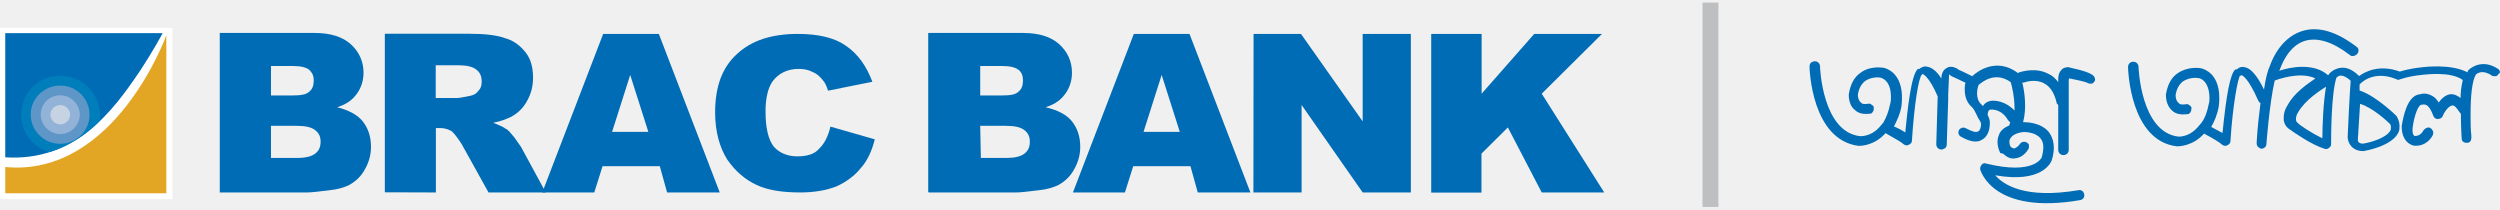
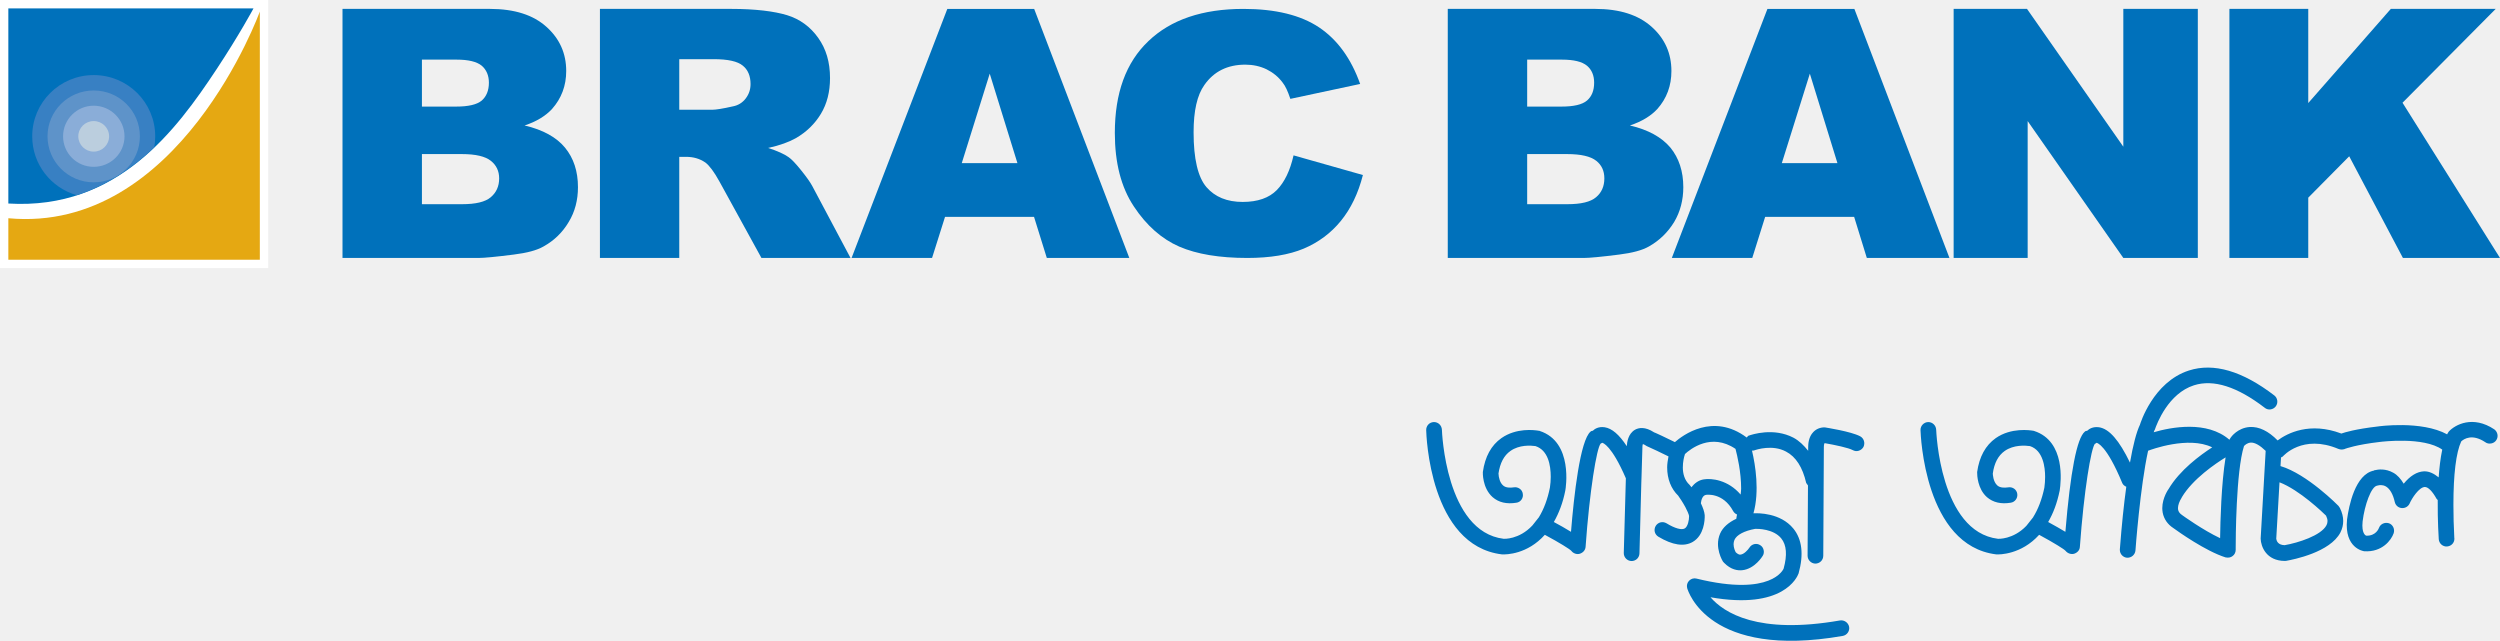
- <svg xmlns="http://www.w3.org/2000/svg" width="358" height="30" viewBox="0 0 358 30" fill="none">
-   <g clip-path="url(#clip0_3599_9847)">
-     <path d="M24.685 3.99H0V28.516H24.685V3.99Z" fill="white" />
-     <path d="M19.948 10.298C16.168 15.877 10.794 23.164 0.751 22.527V4.742H23.296C23.296 4.742 21.998 7.201 19.948 10.298Z" fill="#006CB5" />
-     <path d="M0.751 23.915V27.673H23.82V5.06C23.82 5.06 16.487 25.418 0.751 23.915Z" fill="#E3A624" />
-     <path d="M8.631 10.844C5.511 10.844 3.029 13.304 3.029 16.423C3.029 18.997 4.76 21.137 7.128 21.775C9.929 20.91 12.297 19.316 14.233 17.38C14.347 17.061 14.347 16.742 14.347 16.423C14.233 13.304 11.751 10.844 8.631 10.844Z" fill="#007EBB" />
-     <path d="M12.821 16.423C12.821 18.792 10.886 20.591 8.608 20.591C6.24 20.591 4.396 18.655 4.396 16.423C4.396 14.055 6.331 12.256 8.608 12.256C10.999 12.233 12.821 14.169 12.821 16.423Z" fill="#5D96C7" />
-     <path d="M11.432 16.424C11.432 17.927 10.134 19.202 8.631 19.202C7.128 19.202 5.83 17.927 5.83 16.424C5.83 14.921 7.014 13.646 8.631 13.646C10.134 13.623 11.432 14.921 11.432 16.424Z" fill="#92B2D8" />
-     <path d="M10.042 16.424C10.042 17.175 9.404 17.813 8.63 17.813C7.879 17.813 7.218 17.175 7.218 16.424C7.218 15.672 7.856 15.035 8.63 15.035C9.382 15.035 10.042 15.672 10.042 16.424Z" fill="#C5D3E3" />
-     <path d="M38.804 18.018H42.47C43.768 18.018 44.633 18.223 45.157 18.655C45.703 19.088 45.908 19.612 45.908 20.272C45.908 21.024 45.703 21.547 45.157 21.98C44.61 22.413 43.745 22.618 42.47 22.618H38.804M31.471 27.559H43.973C44.519 27.559 45.59 27.445 47.206 27.24C48.391 27.127 49.37 26.808 50.007 26.489C50.987 25.942 51.738 25.214 52.262 24.234C52.808 23.278 53.127 22.208 53.127 21.024C53.127 19.521 52.694 18.337 51.943 17.38C51.192 16.424 49.894 15.763 48.277 15.353C49.347 15.034 50.212 14.488 50.759 13.85C51.624 12.894 52.057 11.71 52.057 10.412C52.057 8.795 51.419 7.406 50.235 6.336C49.051 5.265 47.32 4.719 45.066 4.719H31.471V27.559ZM38.804 9.455H42.037C43.108 9.455 43.859 9.66 44.292 10.002C44.724 10.434 44.929 10.867 44.929 11.505C44.929 12.256 44.724 12.78 44.292 13.122C43.859 13.554 42.994 13.668 41.923 13.668H38.804V9.455Z" fill="#006CB5" />
-     <path d="M62.419 27.56V18.337H63.056C63.694 18.337 64.354 18.542 64.787 18.883C65.106 19.202 65.538 19.749 66.085 20.591L69.956 27.56H78.154L74.602 21.024C74.397 20.705 74.055 20.273 73.622 19.635C73.076 18.997 72.757 18.565 72.438 18.451C72.005 18.132 71.459 17.904 70.616 17.585C71.687 17.38 72.552 17.039 73.213 16.72C74.192 16.174 74.943 15.445 75.467 14.466C76.013 13.509 76.332 12.439 76.332 11.141C76.332 9.638 76.013 8.454 75.262 7.497C74.51 6.541 73.531 5.789 72.347 5.471C71.163 5.038 69.432 4.833 67.178 4.833H55.109V27.537M62.419 9.342H65.538C66.836 9.342 67.702 9.547 68.225 9.979C68.772 10.412 68.977 10.936 68.977 11.687C68.977 12.234 68.863 12.644 68.544 12.963C68.225 13.395 67.907 13.6 67.36 13.714C66.381 13.919 65.743 14.033 65.424 14.033H62.396V9.342H62.419Z" fill="#006CB5" />
-     <path d="M95.529 27.559H103.067L94.345 4.855H86.375L77.653 27.559H85.1L86.284 23.801H94.482M87.65 18.883L90.246 10.73L92.842 18.883H87.65Z" fill="#006CB5" />
-     <path d="M118.916 18.131L125.27 19.953C124.837 21.661 124.199 23.05 123.22 24.12C122.355 25.191 121.171 26.056 119.782 26.693C118.37 27.24 116.662 27.559 114.612 27.559C112.016 27.559 109.967 27.24 108.35 26.488C106.733 25.737 105.321 24.553 104.137 22.845C103.067 21.137 102.406 18.883 102.406 16.104C102.406 12.461 103.386 9.683 105.526 7.747C107.576 5.811 110.491 4.855 114.248 4.855C117.163 4.855 119.531 5.402 121.148 6.563C122.879 7.747 124.063 9.455 124.928 11.709L118.575 12.985C118.37 12.347 118.142 11.8 117.823 11.482C117.391 10.935 116.958 10.525 116.32 10.297C115.774 9.979 115.022 9.865 114.385 9.865C112.768 9.865 111.47 10.502 110.604 11.687C109.967 12.643 109.625 14.055 109.625 15.968C109.625 18.427 110.058 20.044 110.809 21C111.561 21.866 112.745 22.39 114.157 22.39C115.569 22.39 116.639 22.071 117.277 21.319C118.051 20.59 118.597 19.52 118.916 18.131Z" fill="#006CB5" />
-     <path d="M140.367 18.018H144.033C145.331 18.018 146.197 18.223 146.721 18.655C147.267 19.088 147.472 19.612 147.472 20.272C147.472 21.024 147.267 21.547 146.721 21.98C146.174 22.413 145.309 22.618 144.125 22.618H140.458M133.035 27.559H145.536C146.083 27.559 147.153 27.445 148.77 27.24C149.954 27.127 150.933 26.808 151.571 26.489C152.55 25.942 153.302 25.214 153.825 24.234C154.372 23.278 154.691 22.208 154.691 21.024C154.691 19.521 154.258 18.337 153.507 17.38C152.755 16.424 151.457 15.763 149.726 15.353C150.797 15.034 151.662 14.488 152.209 13.85C153.074 12.894 153.507 11.71 153.507 10.412C153.507 8.795 152.869 7.406 151.685 6.336C150.501 5.265 148.77 4.719 146.516 4.719H132.921V27.536H133.035V27.559ZM140.367 9.455H143.601C144.671 9.455 145.423 9.66 145.855 10.002C146.288 10.321 146.493 10.867 146.493 11.505C146.493 12.256 146.288 12.78 145.855 13.122C145.423 13.554 144.671 13.668 143.487 13.668H140.367V9.455Z" fill="#006CB5" />
-     <path d="M171.52 27.559H179.058L170.336 4.855H162.366L153.644 27.559H161.091L162.275 23.801H170.473M163.755 18.883L166.351 10.73L168.947 18.883H163.755Z" fill="#006CB5" />
-     <path d="M179.512 4.855H186.298L195.134 17.38V4.855H202.034V27.559H195.134L186.389 15.034V27.559H179.489" fill="#006CB5" />
-     <path d="M204.949 4.855H212.168V13.417L219.705 4.855H229.406L220.776 13.417L229.725 27.559H220.776L215.925 18.245L212.145 22.002V27.581H204.949" fill="#006CB5" />
-     <path d="M296.242 9.615C295.81 9.615 295.377 9.729 295.172 10.047C294.739 10.48 294.739 11.118 294.739 11.437V11.755C294.307 11.209 293.874 10.799 293.327 10.571C291.506 9.615 289.547 10.252 289.115 10.366L289.001 10.48C285.881 8.112 283.08 10.275 282.42 10.913C281.782 10.594 280.484 9.956 280.37 9.956H280.484C279.619 9.41 279.072 9.524 278.753 9.751C278.116 10.07 278.002 10.822 278.002 11.254C277.364 10.184 276.59 9.638 275.952 9.546C275.406 9.433 274.973 9.751 274.882 9.865H274.768H274.654C273.675 10.617 273.151 15.763 272.833 18.974C272.4 18.655 271.762 18.337 271.216 18.109C271.648 17.244 272.081 16.401 272.286 15.217C272.286 15.012 273.038 10.822 269.918 9.751C269.485 9.638 267.754 9.433 266.479 10.389C265.5 11.027 264.976 12.097 264.748 13.486C264.748 13.486 264.635 14.989 265.614 15.741C266.16 16.287 266.912 16.378 267.777 16.287C267.982 16.287 268.096 16.173 268.21 15.968C268.324 15.854 268.324 15.649 268.324 15.422C268.324 15.217 268.21 15.103 268.005 14.989C267.891 14.875 267.686 14.784 267.458 14.875C267.14 14.875 266.707 14.989 266.479 14.67C266.16 14.465 266.046 13.919 266.046 13.6C266.16 12.643 266.593 11.983 267.117 11.573C267.982 11.027 268.939 11.027 269.371 11.141C270.555 11.573 270.783 12.848 270.783 13.919C270.783 14.238 270.783 14.556 270.669 14.875C270.464 15.945 270.123 16.811 269.69 17.562L269.144 18.2L269.03 18.314C267.845 19.589 266.434 19.498 266.343 19.498C260.946 18.86 260.627 9.638 260.627 9.524C260.627 9.091 260.308 8.772 259.875 8.772C259.67 8.772 259.443 8.886 259.329 8.977C259.215 9.091 259.124 9.296 259.124 9.524C259.124 9.956 259.443 20.022 266.138 20.887C266.456 20.887 268.392 20.887 270.009 19.065C271.307 19.817 272.263 20.34 272.491 20.568C272.696 20.773 273.038 20.887 273.242 20.773C273.561 20.659 273.789 20.454 273.789 20.136C274.108 14.989 274.768 11.027 275.201 10.708L275.315 10.594C275.315 10.594 276.18 10.799 277.478 13.805L277.273 20.659C277.273 21.092 277.592 21.411 278.025 21.411C278.23 21.411 278.343 21.297 278.571 21.206C278.685 21.092 278.776 20.887 278.776 20.659L278.981 14.238V13.577L279.095 11.004C279.095 10.89 279.095 10.685 279.095 10.685C279.209 10.685 279.3 10.799 279.414 10.89C279.846 11.095 280.826 11.528 281.463 11.847C281.349 12.165 281.349 12.484 281.349 12.803C281.349 13.873 281.668 14.739 282.42 15.376C282.625 15.581 282.852 16.014 283.057 16.446L283.262 16.879C283.695 17.517 283.695 17.744 283.695 17.744C283.695 18.063 283.581 18.701 283.262 18.815C282.943 19.02 282.397 18.815 281.532 18.382C281.213 18.177 280.78 18.268 280.552 18.587C280.347 18.906 280.438 19.338 280.757 19.544C282.055 20.295 283.126 20.5 283.877 19.976C284.947 19.338 284.947 17.949 284.947 17.517C284.947 17.198 284.833 16.879 284.629 16.446C284.629 16.128 284.742 15.695 285.061 15.695C285.061 15.695 286.564 15.49 287.543 17.198C287.657 17.312 287.748 17.403 287.862 17.517C287.862 17.631 287.748 17.722 287.748 17.949C286.997 18.268 286.45 18.701 286.245 19.338C285.699 20.614 286.45 21.912 286.45 21.912L286.883 22.026C287.521 22.663 288.181 22.777 288.614 22.663C289.798 22.549 290.435 21.388 290.435 21.388C290.549 21.274 290.549 21.069 290.549 20.841C290.549 20.637 290.435 20.523 290.23 20.409C289.912 20.204 289.479 20.295 289.251 20.614C289.137 20.819 288.705 21.251 288.386 21.251C288.272 21.251 288.067 21.137 287.953 21.046C287.839 20.933 287.748 20.614 287.748 20.295C287.748 20.181 287.748 19.976 287.862 19.862C288.067 19.43 288.727 18.997 289.798 18.906C290.003 18.906 291.415 18.906 292.166 19.771C292.713 20.409 292.713 21.274 292.371 22.549C292.371 22.549 291.301 25.123 284.401 23.415C284.196 23.301 283.854 23.415 283.763 23.62C283.558 23.825 283.558 24.052 283.558 24.257C283.672 24.576 285.494 30.793 297.905 28.652C298.337 28.538 298.542 28.22 298.451 27.787C298.337 27.354 298.018 27.149 297.586 27.24C290.048 28.516 286.906 26.489 285.722 25.1C292.417 26.284 293.692 23.278 293.806 22.959C294.352 21.251 294.124 19.862 293.373 18.883C292.189 17.494 290.139 17.494 289.707 17.494C290.253 15.467 289.912 13.099 289.593 11.824H289.798C290.117 11.71 291.528 11.277 292.713 11.938C293.578 12.37 294.216 13.327 294.534 14.83L294.739 15.035V21.456C294.739 21.889 295.058 22.208 295.491 22.208C295.923 22.208 296.242 21.889 296.242 21.456V11.55C296.242 11.437 296.242 11.232 296.356 11.232C297.335 11.437 298.519 11.664 298.952 11.869C299.066 11.983 299.271 11.983 299.499 11.983C299.704 11.983 299.818 11.778 299.931 11.664C300.136 11.345 299.931 10.913 299.613 10.708C298.611 10.047 296.333 9.729 296.242 9.615ZM288.477 15.832C287.293 14.556 285.79 14.329 285.038 14.443C284.606 14.556 284.173 14.761 283.968 15.194L283.854 15.08L283.74 14.966C282.761 14.101 283.194 12.507 283.308 12.279V12.188C283.831 11.755 285.676 10.161 287.93 11.755C288.135 12.393 288.477 13.896 288.477 15.399C288.477 15.399 288.477 15.627 288.477 15.832ZM357.681 9.843C355.746 8.567 354.129 9.41 353.469 10.047L353.355 10.252V10.366C350.986 9.091 347.001 9.615 347.001 9.615C344.952 9.82 343.973 10.161 343.654 10.252C340.739 9.182 338.689 10.252 337.824 10.89C336.959 10.025 336.093 9.615 335.228 9.706C334.158 9.82 333.497 10.571 333.497 10.662L333.384 10.776C331.334 8.954 327.987 9.592 326.37 10.139L326.484 9.934C326.689 9.387 327.668 6.609 330.036 5.857C331.858 5.311 334.021 5.971 336.503 7.884C336.617 7.998 336.822 8.089 337.05 7.998C337.255 7.998 337.369 7.884 337.596 7.679C337.801 7.36 337.801 6.928 337.483 6.723C334.568 4.468 331.881 3.717 329.603 4.468C326.256 5.539 325.072 9.387 325.072 9.387C324.753 10.025 324.434 11.209 324.206 12.826C323.227 10.799 322.271 9.729 321.405 9.615C320.859 9.501 320.54 9.729 320.335 9.934H320.221H320.107C319.356 10.571 318.809 13.577 318.263 19.043C317.83 18.837 317.284 18.496 316.646 18.177C317.079 17.426 317.511 16.469 317.716 15.285C317.83 14.534 318.263 10.776 315.348 9.82C315.029 9.706 313.299 9.501 311.887 10.457C310.908 11.095 310.384 12.165 310.156 13.554C310.156 13.759 310.156 15.057 311.021 15.809C311.568 16.355 312.319 16.446 313.185 16.355C313.617 16.355 313.822 15.923 313.822 15.49C313.822 15.285 313.708 15.171 313.504 15.057C313.39 14.944 313.185 14.852 312.957 14.944C312.638 14.944 312.206 15.057 311.978 14.739C311.545 14.42 311.545 13.668 311.545 13.668C311.659 12.712 312.092 12.051 312.615 11.642C313.481 11.095 314.437 11.095 314.984 11.209C316.168 11.642 316.396 13.145 316.396 13.987C316.396 14.306 316.396 14.625 316.282 14.944C316.077 16.014 315.735 16.97 315.211 17.631L314.665 18.268L314.551 18.382C313.367 19.657 311.955 19.566 311.955 19.566C306.558 18.929 306.239 9.706 306.239 9.592C306.239 9.159 305.92 8.841 305.488 8.841C305.055 8.841 304.736 9.159 304.736 9.592C304.736 10.025 305.055 20.204 311.75 20.955C311.955 20.955 314.005 20.955 315.621 19.134C317.033 19.885 317.876 20.409 318.103 20.637C318.308 20.841 318.65 20.955 318.855 20.841C319.174 20.728 319.401 20.523 319.401 20.204C319.72 15.057 320.472 11.095 320.813 10.776L320.7 10.89C320.813 10.89 320.904 10.776 321.018 10.776C321.018 10.776 321.884 10.981 323.387 14.42C323.5 14.625 323.592 14.739 323.705 14.739C323.5 16.355 323.273 18.268 323.159 20.318V20.432V20.545C323.159 20.978 323.478 21.183 323.797 21.297C324.229 21.297 324.548 20.978 324.548 20.659C324.548 20.545 324.981 14.875 325.732 11.55C325.937 11.437 329.398 10.161 331.562 11.232C330.492 11.983 328.533 13.258 327.577 15.08C327.577 15.08 327.03 15.832 327.03 16.788C327.03 16.902 327.03 16.993 327.03 17.221C327.144 17.858 327.463 18.291 328.009 18.61C328.442 18.929 331.038 20.75 332.86 21.297C333.065 21.411 333.406 21.297 333.497 21.183C333.702 21.069 333.816 20.864 333.816 20.637V20.454C333.816 19.703 333.816 13.486 334.568 11.141C334.682 11.027 334.886 10.822 335.205 10.822C335.524 10.822 336.071 11.027 336.617 11.573C336.503 12.757 336.185 19.293 336.185 19.612C336.185 20.363 336.731 21.639 338.439 21.639C339.077 21.525 342.424 20.887 343.403 19.065C343.608 18.746 343.608 18.428 343.608 17.995C343.608 17.562 343.494 17.244 343.289 16.811L343.176 16.606C343.176 16.606 340.261 13.714 337.892 12.962V12.416V12.097L338.006 11.983C338.006 11.983 339.828 9.956 343.176 11.345C343.38 11.459 343.494 11.459 343.722 11.345C343.836 11.345 344.792 10.913 346.956 10.708C347.161 10.708 350.941 10.161 352.671 11.459C352.467 12.325 352.353 13.167 352.353 14.033C351.92 13.714 351.487 13.486 351.055 13.486C350.417 13.486 349.757 13.919 349.233 14.67C348.914 14.238 348.686 13.919 348.254 13.714C347.502 13.281 346.842 13.395 346.523 13.509H346.409C344.678 13.828 344.155 16.72 343.927 18.018C343.881 20.545 345.612 20.864 345.726 20.864C347.343 20.978 348.208 19.794 348.413 19.247C348.527 18.815 348.299 18.496 347.98 18.291C347.548 18.177 347.229 18.405 347.001 18.724C347.001 18.724 346.682 19.475 345.817 19.475C345.703 19.475 345.384 19.27 345.498 18.2C345.703 16.697 346.25 14.989 346.796 14.989H346.91C346.91 14.989 347.229 14.875 347.548 15.103C347.867 15.308 348.185 15.854 348.413 16.492C348.527 16.811 348.732 17.038 349.051 17.038C349.37 17.038 349.688 16.925 349.802 16.606C350.007 16.059 350.668 15.103 351.214 15.103C351.533 15.103 351.852 15.536 352.284 16.173L352.398 16.287C352.398 18.223 352.512 19.817 352.512 19.817C352.512 20.249 352.831 20.454 353.264 20.454C353.696 20.454 353.901 20.136 353.901 19.703V19.475C353.787 18.519 353.787 17.448 353.787 16.469C353.787 13.691 353.992 11.642 354.539 10.685C354.744 10.48 355.518 9.934 356.793 10.799C356.907 10.913 357.112 10.913 357.34 10.913C357.567 10.913 357.659 10.799 357.772 10.594C358.114 10.48 358.023 10.047 357.681 9.843ZM332.564 19.794C330.947 19.043 329.102 17.767 329.102 17.653C328.897 17.54 328.784 17.335 328.784 17.107V17.016C328.784 16.697 328.897 16.378 329.102 16.059C330.082 14.351 332.222 12.962 333.088 12.416C332.678 14.761 332.564 18.2 332.564 19.794ZM342.265 17.767C342.379 17.972 342.379 18.086 342.379 18.314C342.379 18.428 342.379 18.633 342.265 18.746C341.718 19.703 339.669 20.363 338.393 20.568C337.756 20.568 337.642 20.249 337.642 20.022L337.961 14.875C339.783 15.399 341.946 17.448 342.265 17.767Z" fill="#006CB5" />
-     <path d="M246.075 0.369H243.798V29.631H246.075V0.369Z" fill="#BDBFC1" />
+ <svg xmlns="http://www.w3.org/2000/svg" width="200" height="51.263" viewBox="0 0 52.917 13.563" version="1.1" id="svg5">
+   <defs id="defs2" />
+   <g id="layer1" transform="translate(-32.23156,-66.65122)">
+     <g id="g12" transform="matrix(0.02482998,0,0,-0.02482998,32.23156,80.2146)">
+       <path d="M 0,317.738 H 228.609 V 546.25 H 0 V 317.738" style="fill:#ffffff;fill-opacity:1;fill-rule:nonzero;stroke:none" id="path14" />
+       <path d="M 184.57,487.18 C 150.391,435.527 100.25,367.098 7.109,372.758 v 166.34 H 216.109 c 0,0 -12.25,-22.797 -31.539,-51.918" style="fill:#0071bb;fill-opacity:1;fill-rule:nonzero;stroke:none" id="path16" />
+       <path d="M 7.109,360.219 V 324.848 H 221.5 V 536.41 c 0,0 -68.621,-189.722 -214.391,-176.191" style="fill:#e5a812;fill-opacity:1;fill-rule:nonzero;stroke:none" id="path18" />
+       <path d="m 79.859,482.258 c -28.949,0 -52.398,-23.32 -52.398,-52.219 0,-23.828 15.98,-43.84 37.898,-50.16 26.07,8.449 47.719,23.371 66.121,40.809 0.559,3.011 0.829,6.171 0.829,9.351 0,28.899 -23.45,52.219 -52.45,52.219" style="fill:#3880c3;fill-opacity:1;fill-rule:nonzero;stroke:none" id="path20" />
+       <path d="m 119.25,430.051 c 0,-21.633 -17.59,-39.211 -39.391,-39.211 -21.738,0 -39.34,17.578 -39.34,39.211 0,21.597 17.602,39.078 39.34,39.078 21.801,0 39.391,-17.481 39.391,-39.078" style="fill:#5e93c9;fill-opacity:1;fill-rule:nonzero;stroke:none" id="path22" />
+       <path d="m 106.141,430.051 c 0,-14.461 -11.86,-26.012 -26.289,-26.012 -14.434,0 -26.082,11.551 -26.082,26.012 0,14.379 11.649,26.097 26.082,26.097 14.43,0 26.289,-11.718 26.289,-26.097" style="fill:#8aadd8;fill-opacity:1;fill-rule:nonzero;stroke:none" id="path24" />
+       <path d="m 93.012,430.051 c 0,-7.262 -5.922,-13.043 -13.152,-13.043 -7.231,0 -13.109,5.781 -13.109,13.043 0,7.219 5.879,13 13.109,13 7.23,0 13.152,-5.781 13.152,-13" style="fill:#bbcede;fill-opacity:1;fill-rule:nonzero;stroke:none" id="path26" />
+       <path d="m 359.68,495.43 h 29.64 c 10.008,0 17.2,-1.75 21.41,-5.242 3.95,-3.469 6.04,-8.278 6.04,-14.411 0,-6.648 -2.09,-11.687 -6.04,-15.199 -4.21,-3.539 -11.531,-5.18 -21.968,-5.18 H 359.68 Z M 291.969,326.359 h 115.883 c 4.839,0 14.988,0.961 29.976,2.871 11.442,1.411 19.891,3.668 25.563,6.95 9.109,5.07 16.269,12.109 21.429,20.859 5.289,8.649 7.879,18.672 7.879,29.609 0,13.59 -3.679,24.79 -11.051,33.75 -7.308,8.903 -18.878,15.243 -34.457,18.903 10.219,3.34 18.008,8.226 23.399,14.058 8.012,9.02 12.09,19.782 12.09,32.379 0,14.942 -5.578,27.551 -16.852,37.629 -11.187,10.133 -27.316,15.313 -48.226,15.313 H 291.969 Z m 67.711,88.551 h 33.961 c 11.91,0 20.039,-1.961 24.789,-5.742 4.699,-3.719 7.09,-8.738 7.09,-14.969 0,-6.738 -2.442,-12.082 -7.141,-16.058 -4.699,-4.024 -12.899,-5.953 -24.52,-5.953 H 359.68" style="fill:#0071bb;fill-opacity:1;fill-rule:nonzero;stroke:none" id="path28" />
+       <path d="m 579.051,495.82 h 29.269 c 12.18,0 20.45,-1.812 24.91,-5.543 4.411,-3.558 6.59,-8.879 6.59,-15.629 0,-4.71 -1.39,-8.738 -4.14,-12.359 -2.789,-3.609 -6.442,-5.851 -10.789,-6.68 -8.832,-2.019 -14.75,-2.91 -17.7,-2.91 h -28.14 z m 0,-169.453 v 86.192 h 5.82 c 6.18,0 11.649,-1.551 16.457,-4.86 3.391,-2.551 7.473,-7.961 12.094,-16.39 l 35.68,-64.942 h 75.929 l -32.691,61.481 c -1.668,3.09 -4.75,7.461 -9.379,13.222 -4.652,5.778 -8.199,9.539 -10.742,11.25 -3.668,2.598 -9.418,5.231 -17.418,7.809 10.027,2.199 17.969,5.141 23.668,8.371 9.07,5.25 16.211,12.238 21.332,20.738 5.187,8.621 7.769,18.7 7.769,30.5 0,13.571 -3.34,24.84 -10.129,34.332 -6.703,9.41 -15.57,15.899 -26.531,19.27 -10.969,3.308 -26.922,5.34 -47.601,5.34 H 511.422 V 326.367" style="fill:#0071bb;fill-opacity:1;fill-rule:nonzero;stroke:none" id="path30" />
+       <path d="m 819.877,407.188 23.84,76.281 23.613,-76.281 z m 72.5,-80.829 h 70.332 l -81.109,212.309 h -74.039 l -81.613,-212.309 h 68.601 l 11.059,35.02 h 75.871" style="fill:#0071bb;fill-opacity:1;fill-rule:nonzero;stroke:none" id="path32" />
+       <path d="m 1102.72,413.809 59.11,-16.75 c -3.95,-15.579 -10.28,-28.692 -18.82,-39.168 -8.49,-10.403 -19.07,-18.25 -31.67,-23.59 -12.61,-5.262 -28.54,-7.942 -48.09,-7.942 -23.66,0 -42.97,3.2 -57.93,9.649 -14.929,6.531 -27.961,17.922 -38.699,34.203 -10.902,16.328 -16.262,37.227 -16.262,62.707 0,33.949 9.403,60.043 28.629,78.293 19.102,18.289 46.032,27.457 81.022,27.457 27.48,0 48.84,-5.34 64.48,-15.758 15.69,-10.543 27.31,-26.621 35,-48.222 l -59.5,-12.708 c -2.12,6.321 -4.2,10.989 -6.56,13.84 -3.68,5 -8.33,8.649 -13.69,11.348 -5.49,2.621 -11.55,3.98 -18.14,3.98 -15.17,0 -26.81,-5.781 -34.88,-17.3 -6.19,-8.618 -9.22,-22.028 -9.22,-40.36 0,-22.687 3.7,-38.308 10.97,-46.758 7.26,-8.41 17.61,-12.613 30.86,-12.613 12.84,0 22.52,3.422 29.12,10.121 6.61,6.75 11.32,16.621 14.27,29.571" style="fill:#0071bb;fill-opacity:1;fill-rule:nonzero;stroke:none" id="path34" />
+       <path d="m 1301.87,495.43 h 29.62 c 10.13,0 17.26,-1.75 21.42,-5.242 4.05,-3.469 6.05,-8.278 6.05,-14.411 0,-6.648 -2,-11.687 -6.05,-15.199 -4.16,-3.539 -11.4,-5.18 -21.86,-5.18 h -29.18 z m -67.69,-169.071 h 115.91 c 4.97,0 15.01,0.961 30.07,2.871 11.34,1.411 19.84,3.668 25.54,6.95 8.96,5.07 16.15,12.109 21.49,20.859 5.15,8.649 7.78,18.672 7.78,29.609 0,13.59 -3.71,24.79 -10.97,33.75 -7.48,8.903 -18.9,15.243 -34.56,18.903 10.16,3.34 18.03,8.226 23.4,14.058 7.99,9.02 11.99,19.782 11.99,32.379 0,14.942 -5.55,27.551 -16.81,37.629 -11.29,10.133 -27.23,15.313 -48.18,15.313 h -125.66 z m 67.69,88.551 h 33.99 c 11.93,0 20.13,-1.961 24.91,-5.742 4.71,-3.719 6.89,-8.738 6.89,-14.969 0,-6.738 -2.33,-12.082 -7.05,-16.058 -4.72,-4.024 -12.87,-5.953 -24.45,-5.953 h -34.29" style="fill:#0071bb;fill-opacity:1;fill-rule:nonzero;stroke:none" id="path36" />
+       <path d="m 1518.95,407.188 23.89,76.281 23.52,-76.281 z m 72.46,-80.829 h 70.44 l -81.05,212.309 h -74.12 l -81.5,-212.309 h 68.57 l 10.99,35.02 h 75.86" style="fill:#0071bb;fill-opacity:1;fill-rule:nonzero;stroke:none" id="path38" />
+       <path d="m 1665.42,538.68 h 62.54 l 82.11,-117.481 V 538.68 h 63.5 V 326.367 h -63.5 l -81.55,116.684 V 326.367 h -63.1" style="fill:#0071bb;fill-opacity:1;fill-rule:nonzero;stroke:none" id="path40" />
+       <path d="m 1900.5,538.68 h 67.22 v -80.27 l 70.38,80.27 h 89.41 l -79.44,-80 83.09,-132.313 h -82.75 l -45.78,86.66 -34.91,-35.269 v -51.391 h -67.22" style="fill:#0071bb;fill-opacity:1;fill-rule:nonzero;stroke:none" id="path42" />
+       <path d="m 1901.38,171.848 0.17,0.25 0.16,0.222 z m 81.5,-65.16 c 0.79,-1.668 1.26,-3.2 1.26,-4.54 0,-1.32 -0.3,-2.531 -0.88,-3.628 -4.56,-8.801 -24.16,-15.012 -35.69,-17.012 -5.52,0.172 -6.82,3.383 -7.14,5.441 l 2.78,48.16 c 17.06,-6.55 37.07,-25.859 39.67,-28.421 m -90.3,-19.207 c -14.73,6.949 -31.54,19.047 -32.3,19.617 -2.05,1.371 -3.12,2.812 -3.49,4.519 l -0.14,1.442 c 0,2.589 1.21,5.921 3.22,9.05 v 0.051 l 0.09,0.231 c 9.38,15.668 28.81,28.757 37.3,33.976 -3.68,-22.437 -4.49,-54.347 -4.68,-68.886 m 233.78,92.739 c -18.32,12.219 -33.41,4.058 -38.88,-1.879 l -1.11,-1.762 -0.23,-0.598 c -21.99,12.008 -58.77,6.809 -59.14,6.719 -19.05,-2.191 -28.26,-5.039 -31.06,-6.031 -26.91,10.152 -45.88,0.383 -54.34,-5.859 -7.82,7.961 -15.79,11.89 -23.76,11.441 -10.32,-0.723 -15.77,-8.352 -16.29,-9.09 l -0.87,-1.422 -0.14,-0.379 c -19.06,16.571 -49.56,10.821 -64.58,6.411 l 0.56,1.359 -0.57,-0.789 0.95,1.551 c 1.78,5.289 11.44,30.886 33.37,37.91 16.61,5.328 36.95,-1.16 60.4,-19.203 1.29,-1.078 3.01,-1.578 4.79,-1.368 1.82,0.239 3.46,1.161 4.54,2.59 2.23,2.938 1.66,7.11 -1.23,9.348 -27.21,20.871 -51.68,28.043 -72.74,21.262 -30.78,-9.879 -41.6,-45.59 -41.79,-46.231 -3.03,-6.34 -5.87,-17.281 -8.5,-32.301 -9.16,18.879 -17.67,28.891 -26.48,30.141 -5.04,0.66 -8.19,-1.281 -9.97,-2.969 l -0.95,-0.211 -0.56,-0.14 -0.45,-0.352 c -6.87,-5.519 -12.41,-34.398 -16.65,-85.476 -3.84,2.289 -8.59,5.07 -14.69,8.367 4.26,7.32 7.62,16 9.84,26.851 1.12,7.149 5.11,42.032 -21.77,50.75 l -0.21,0.102 -0.17,0.027 c -3.13,0.571 -19.25,2.95 -32.36,-6.211 -8.7,-6.136 -14.04,-15.867 -15.86,-28.898 v -0.352 c -0.02,-2.297 0.31,-13.968 8.36,-21.097 5.26,-4.52 12.06,-6.09 20.26,-4.719 3.59,0.469 6.13,3.93 5.58,7.547 -0.23,1.762 -1.19,3.332 -2.59,4.359 -1.45,1.051 -3.33,1.512 -5.09,1.192 -2.89,-0.43 -6.91,-0.551 -9.3,1.601 -3.68,3.258 -3.84,9.57 -3.88,10.18 1.21,8.859 4.59,15.308 10.12,19.211 7.67,5.41 17.49,4.75 21.55,4.179 11.26,-3.671 12.93,-18.011 12.93,-26.25 0,-3.042 -0.22,-6.25 -0.63,-9.062 v -0.09 c -2.09,-9.98 -5.35,-18.508 -9.62,-25.277 l 0.2,0.187 -4.97,-6.289 -1.04,-1.281 c -11.28,-11.73 -23.97,-10.969 -24.1,-10.969 -49.61,6.02 -52.63,92.039 -52.7,92.871 -0.11,3.75 -3.17,6.688 -6.84,6.641 -3.64,-0.113 -6.58,-3.141 -6.53,-6.773 0.13,-4.079 3.45,-98.547 64.56,-106.028 h 0.34 c 2.08,-0.152 20.89,-0.32 36.24,16.688 12.67,-6.859 21.41,-12.297 22.51,-13.668 1.78,-2.219 4.81,-3.199 7.34,-2.461 2.83,0.949 4.72,3.129 4.86,5.762 3.44,47.578 9.57,84.629 12.93,88.118 l -1.27,-0.68 c 1.02,0.172 1.82,0.801 2.57,1.359 h 0.05 c 0.49,-0.117 8.41,-1.789 21.82,-34.218 0.59,-1.5 1.91,-2.539 3.47,-3.258 -2.11,-15.321 -3.89,-32.633 -5.35,-51.801 l -0.12,-1.48 -0.02,-0.512 c 0,-3.527 2.71,-6.449 6.17,-6.699 3.73,-0.148 6.83,2.57 7.15,6.242 0,0.566 4.01,54.367 10.79,85.039 l 0.42,0.078 c 1.55,0.602 33.91,12.711 54.2,2.742 -10.12,-6.562 -27.56,-19.262 -37.19,-35.543 0.07,0.172 -5.36,-7.34 -5.36,-16.347 0,-1.102 0.12,-2.27 0.34,-3.743 1.07,-5.519 4.22,-10.008 9.02,-13.136 4.45,-3.223 27.54,-19.66 44.51,-25.031 2.4,-0.52 4.56,-0.121 6.08,1.141 1.62,1.129 2.63,3.129 2.63,5.277 v 1.652 c 0,6.641 0.21,65.32 7.08,86.828 0.74,0.801 2.7,2.75 5.87,2.953 3.47,0.129 7.84,-2.434 12.6,-7.063 -0.63,-10.55 -4.12,-72.05 -4.27,-74.839 0.2,-6.75 4.81,-18.98 20.71,-18.98 h 0.17 l 0.43,0.062 h 0.07 l 0.13,0.02 h 0.27 c 6.27,1.109 37.39,7.269 46.21,24.168 1.62,3.27 2.38,6.402 2.38,9.801 0,3.621 -0.94,7.289 -2.78,11.039 l -1.22,1.801 c -0.18,0.199 -26.66,27.179 -49.46,33.969 l 0.29,4.66 0.16,2.679 1.48,0.801 c 0.32,0.371 16.78,19.402 47.5,6.461 1.65,-0.621 3.43,-0.66 4.97,-0.16 l 0.48,0.16 0.1,0.09 c 0.72,0.23 9.68,3.582 29.76,5.891 1.61,0.199 37.22,4.628 53.15,-6.532 -1.64,-7.699 -2.5,-16.05 -3.06,-23.687 -3.92,3.199 -8.06,5.297 -12.49,5.16 -6.14,-0.293 -11.93,-3.953 -17.31,-10.551 -2.52,4.149 -5.37,7.457 -8.9,9.367 -6.55,3.684 -12.81,2.864 -15.77,2.141 l -0.63,-0.129 h -0.03 v -0.18 c -16.05,-3.089 -21.41,-30.031 -22.97,-41.761 -2.46,-24.45 13.98,-26.938 14.65,-27.02 15.32,-0.988 23.11,9.57 25.1,15.352 1.14,3.5 -0.63,7.289 -3.99,8.5 -3.65,1.14 -7.35,-0.621 -8.59,-4.039 -0.13,-0.383 -2.53,-6.871 -10.9,-6.543 -0.51,0.25 -4.05,1.941 -2.99,12.203 1.66,13.816 7.3,29.84 12.43,30.457 l 1.14,0.262 c 0,0 3.07,0.859 6.25,-0.93 3.45,-2.031 6.08,-6.59 7.6,-13.281 0.6,-2.75 2.91,-4.84 5.72,-5.141 2.99,-0.309 5.62,1.191 6.88,3.762 2.06,4.769 8.12,13.937 12.91,14.179 2.83,0.121 6.48,-3.531 10.1,-10.05 l 0.99,-1.059 c -0.16,-17.941 0.85,-32.762 0.89,-33.441 0.3,-3.66 3.46,-6.449 7.08,-6.16 3.68,0.312 6.26,3.129 6.26,6.68 l -0.34,1.5 0.29,-1.199 -0.05,0.648 c -0.51,9.16 -0.75,18.821 -0.75,27.953 0,26.02 2.28,44.598 6.66,53.989 2.26,2.129 9.33,6.851 20.62,-0.75 1.29,-0.989 3.18,-1.34 4.98,-0.989 1.81,0.329 3.37,1.348 4.3,2.848 1.94,2.86 1.27,6.883 -1.66,9.141 m -642.53,-55.578 c -10.61,12.476 -24.8,14.117 -31.58,12.937 -4.35,-0.738 -7.69,-3.301 -10.38,-6.711 l -0.62,0.942 0.15,-0.258 -0.89,1.066 0.15,-0.097 -0.16,0.199 -0.17,0.172 c -8.95,8.148 -4.99,22.797 -4.32,25.07 l 0.06,0.066 0.21,0.782 0.07,0.371 c 4.51,4.199 22.37,18.519 43.11,4.418 1.6,-6.118 4.81,-19.75 4.81,-33.868 0,-1.781 -0.29,-3.351 -0.44,-5.089 m 71.96,57.257 -0.23,0.04 h -0.19 c -3.79,0 -7.13,-1.43 -9.57,-3.977 -4.06,-4.141 -4.38,-10.273 -4.38,-12.703 v -3.297 c -3.64,4.59 -7.7,8.566 -12.57,11.18 -16.87,8.757 -35.1,2.867 -38.59,1.57 l -1.22,-1.441 c -28.85,21.578 -54.79,1.757 -61.25,-3.903 -5.87,2.934 -17.69,8.543 -18.7,8.711 l 0.97,-0.379 c -7.75,5.059 -13.16,3.961 -16.31,2.192 -5.79,-3.411 -6.75,-10.493 -6.97,-13.993 -6.37,9.77 -12.62,15.211 -18.91,16.141 -5.37,0.75 -8.57,-1.531 -10.03,-2.969 l -0.88,-0.211 -0.54,-0.148 -0.45,-0.344 c -8.98,-7.269 -14.26,-54.789 -16.74,-85.476 -4.5,2.797 -9.53,5.66 -14.63,8.367 4.36,7.609 7.73,16.472 9.78,26.851 0.35,1.758 6.93,41.411 -21.77,50.75 l -0.19,0.129 h -0.24 c -4.46,0.801 -19.65,2.61 -32.27,-6.211 -8.67,-6.109 -13.97,-15.769 -15.83,-28.898 -0.02,-0.238 -0.59,-13.5 8.33,-21.43 5.2,-4.539 12.02,-6.109 20.32,-4.738 1.74,0.219 3.28,1.187 4.3,2.629 1.04,1.469 1.45,3.308 1.08,5.09 -0.2,1.609 -1.11,3.16 -2.57,4.187 -1.46,1.051 -3.29,1.512 -5.08,1.192 -2.8,-0.43 -6.74,-0.551 -9.12,1.609 -2.71,2.352 -3.79,6.73 -3.92,10.23 1.31,8.832 4.64,15.313 10.15,19.153 7.57,5.41 17.35,4.75 21.36,4.179 10.77,-3.519 13.03,-16.191 13.03,-26.25 0,-3.042 -0.27,-6.25 -0.7,-9.062 v -0.027 c -1.96,-9.864 -5.16,-18.383 -9.41,-25.34 l -4.83,-6.102 -0.69,-0.871 c -11.44,-12.23 -24.38,-11.379 -24.5,-11.379 -49.62,6.02 -52.62,92.039 -52.64,92.871 -0.17,3.821 -3.18,6.688 -6.84,6.641 -1.89,-0.063 -3.54,-0.773 -4.78,-2.102 -1.19,-1.269 -1.83,-3 -1.79,-4.769 0.12,-3.981 2.9,-98.403 64.55,-105.93 h 0.31 c 3.44,-0.18 21.35,0.051 36.28,16.688 12.45,-6.68 21.36,-12.258 22.57,-13.668 1.65,-2.219 4.78,-3.301 7.29,-2.461 2.74,0.898 4.61,3.019 4.87,5.711 3.39,47.609 9.49,84.66 12.88,88.168 l 1.32,0.679 h 0.02 c 0.47,-0.078 7.82,-1.816 20.13,-30.25 l -1.78,-63.718 c -0.05,-3.699 2.9,-6.731 6.55,-6.82 1.7,-0.039 3.46,0.629 4.75,1.812 1.27,1.258 2.03,2.898 2.07,4.66 l 1.57,59.719 0.21,6.258 0.72,23.902 c -0.1,1.43 0.14,2.578 0.42,3.398 0.61,-0.211 1.54,-0.66 2.9,-1.519 l 0.28,-0.211 c 3.77,-1.668 12.9,-5.918 18.65,-8.82 -0.59,-3.188 -1.13,-6.34 -1.13,-9.348 0,-9.86 3.29,-18.281 9.53,-24.262 l -0.3,0.36 c 1.62,-2.258 4.14,-6.028 6.26,-9.95 l 2.11,-4.379 c 0.87,-1.859 1,-2.949 1.07,-3.332 0.05,-3.238 -1,-8.867 -3.65,-10.468 -2.69,-1.598 -8.45,0 -15.62,4.371 -3.2,1.879 -7.18,0.91 -9.11,-2.18 -1.99,-3.242 -1.04,-7.32 2.21,-9.27 12.06,-7.223 21.94,-8.723 29.32,-4.43 9.66,5.637 10.29,18.637 10.19,22.539 v 0.098 l -0.02,0.222 c -0.23,2.738 -1.36,6.008 -3.26,10.098 0.39,3.14 1.46,6.68 4.41,7.152 0.23,0.02 14.42,2.309 23.17,-13.93 0.75,-1.312 1.94,-2.292 3.27,-2.851 -0.29,-1.191 -0.52,-2.399 -0.64,-3.609 -6.7,-3.153 -11.51,-7.34 -13.81,-12.641 -5.18,-11.879 2.37,-23.77 2.43,-23.852 l 1.31,-1.43 -0.41,0.43 c 5.89,-6.047 11.73,-6.769 15.59,-6.359 10.87,1.191 17.37,12.199 17.45,12.332 0.84,1.328 1.16,3.09 0.74,4.848 -0.38,1.781 -1.38,3.242 -2.91,4.16 -3.07,2 -7.14,1.133 -9.15,-2.008 -1.44,-2.172 -4.7,-5.731 -7.61,-6.019 -1.21,-0.242 -2.62,0.59 -4.08,1.949 -0.56,1.008 -1.88,3.75 -1.88,6.949 0,1.289 0.31,2.512 0.76,3.66 1.87,4.262 8.32,7.672 17.72,9.398 2.15,0.051 15.48,0.051 22.15,-8.148 4.57,-5.59 5.23,-14.27 2.02,-25.801 -0.1,-0.231 -9.93,-24.219 -74.12,-8.488 -2.24,0.617 -4.68,0 -6.36,-1.711 -1.66,-1.602 -2.34,-4.02 -1.73,-6.359 0.73,-2.562 18.28,-60.699 132.59,-40.781 3.62,0.641 6.1,4.09 5.49,7.73 -0.72,3.609 -4.18,6.019 -7.79,5.469 -70,-12.25 -99.01,6.582 -110.41,19.762 61.93,-10.922 73.92,17.039 75.11,20.34 4.5,16.23 2.97,29.078 -4.49,38.238 -11.04,13.492 -30.08,13.18 -33.8,13.001 l -0.12,-0.02 -0.1,-0.09 c 5.31,18.82 1.7,41.25 -1.21,53.492 l 1.52,0.2 -0.44,-0.2 0.13,0.02 0.29,0.078 c 2.57,0.98 16.14,5.25 27.49,-0.867 8.39,-4.363 14.15,-13.391 17.21,-26.742 l 1.51,-2.149 -0.33,-59.871 c 0,-3.59 2.89,-6.578 6.51,-6.75 3.9,0 6.86,2.969 6.86,6.75 l 0.5,92.828 c -0.09,1.012 0.21,2.512 0.59,3.141 9.44,-1.649 20.48,-4.008 24.14,-6.008 1.44,-0.781 3.23,-1.02 4.85,-0.539 1.75,0.5 3.24,1.668 4.16,3.238 1.67,3.442 0.41,7.418 -2.77,9.121 -8.02,4.2 -29.12,7.399 -29.96,7.578" style="fill:#0071bb;fill-opacity:1;fill-rule:nonzero;stroke:none" id="path44" />
+     </g>
  </g>
-   <defs>
-     <clipPath id="clip0_3599_9847">
-       <rect width="358" height="29.262" fill="white" transform="translate(0 0.369141)" />
-     </clipPath>
-   </defs>
</svg>
